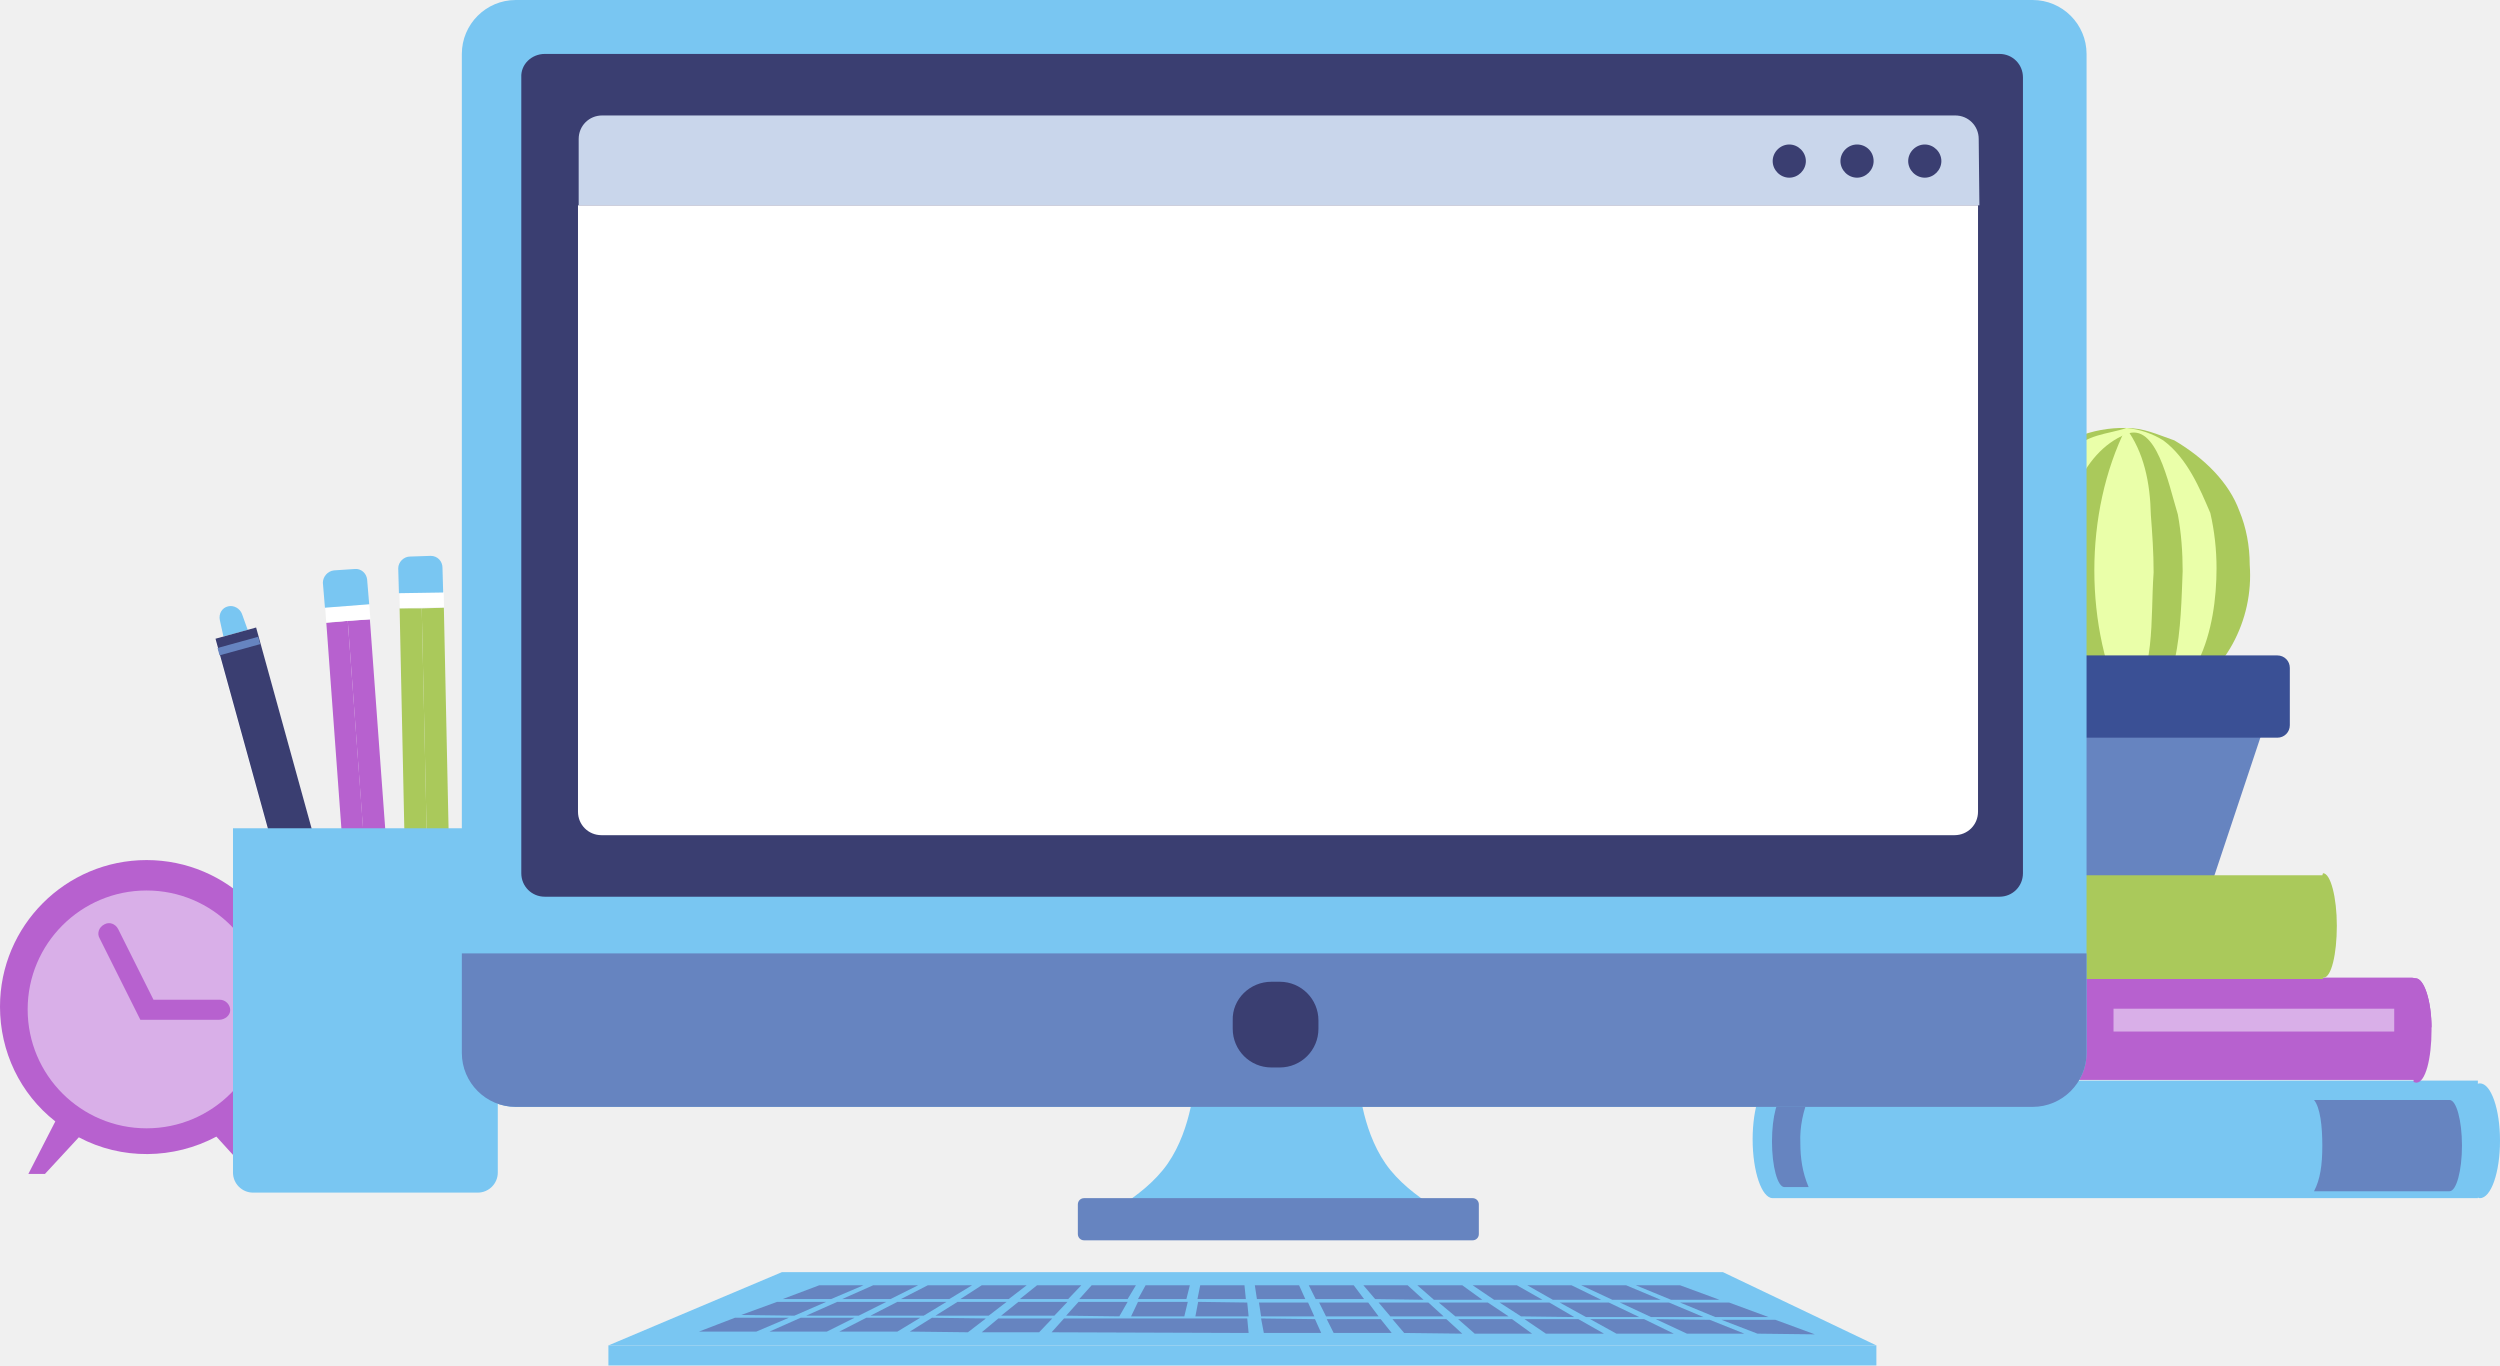
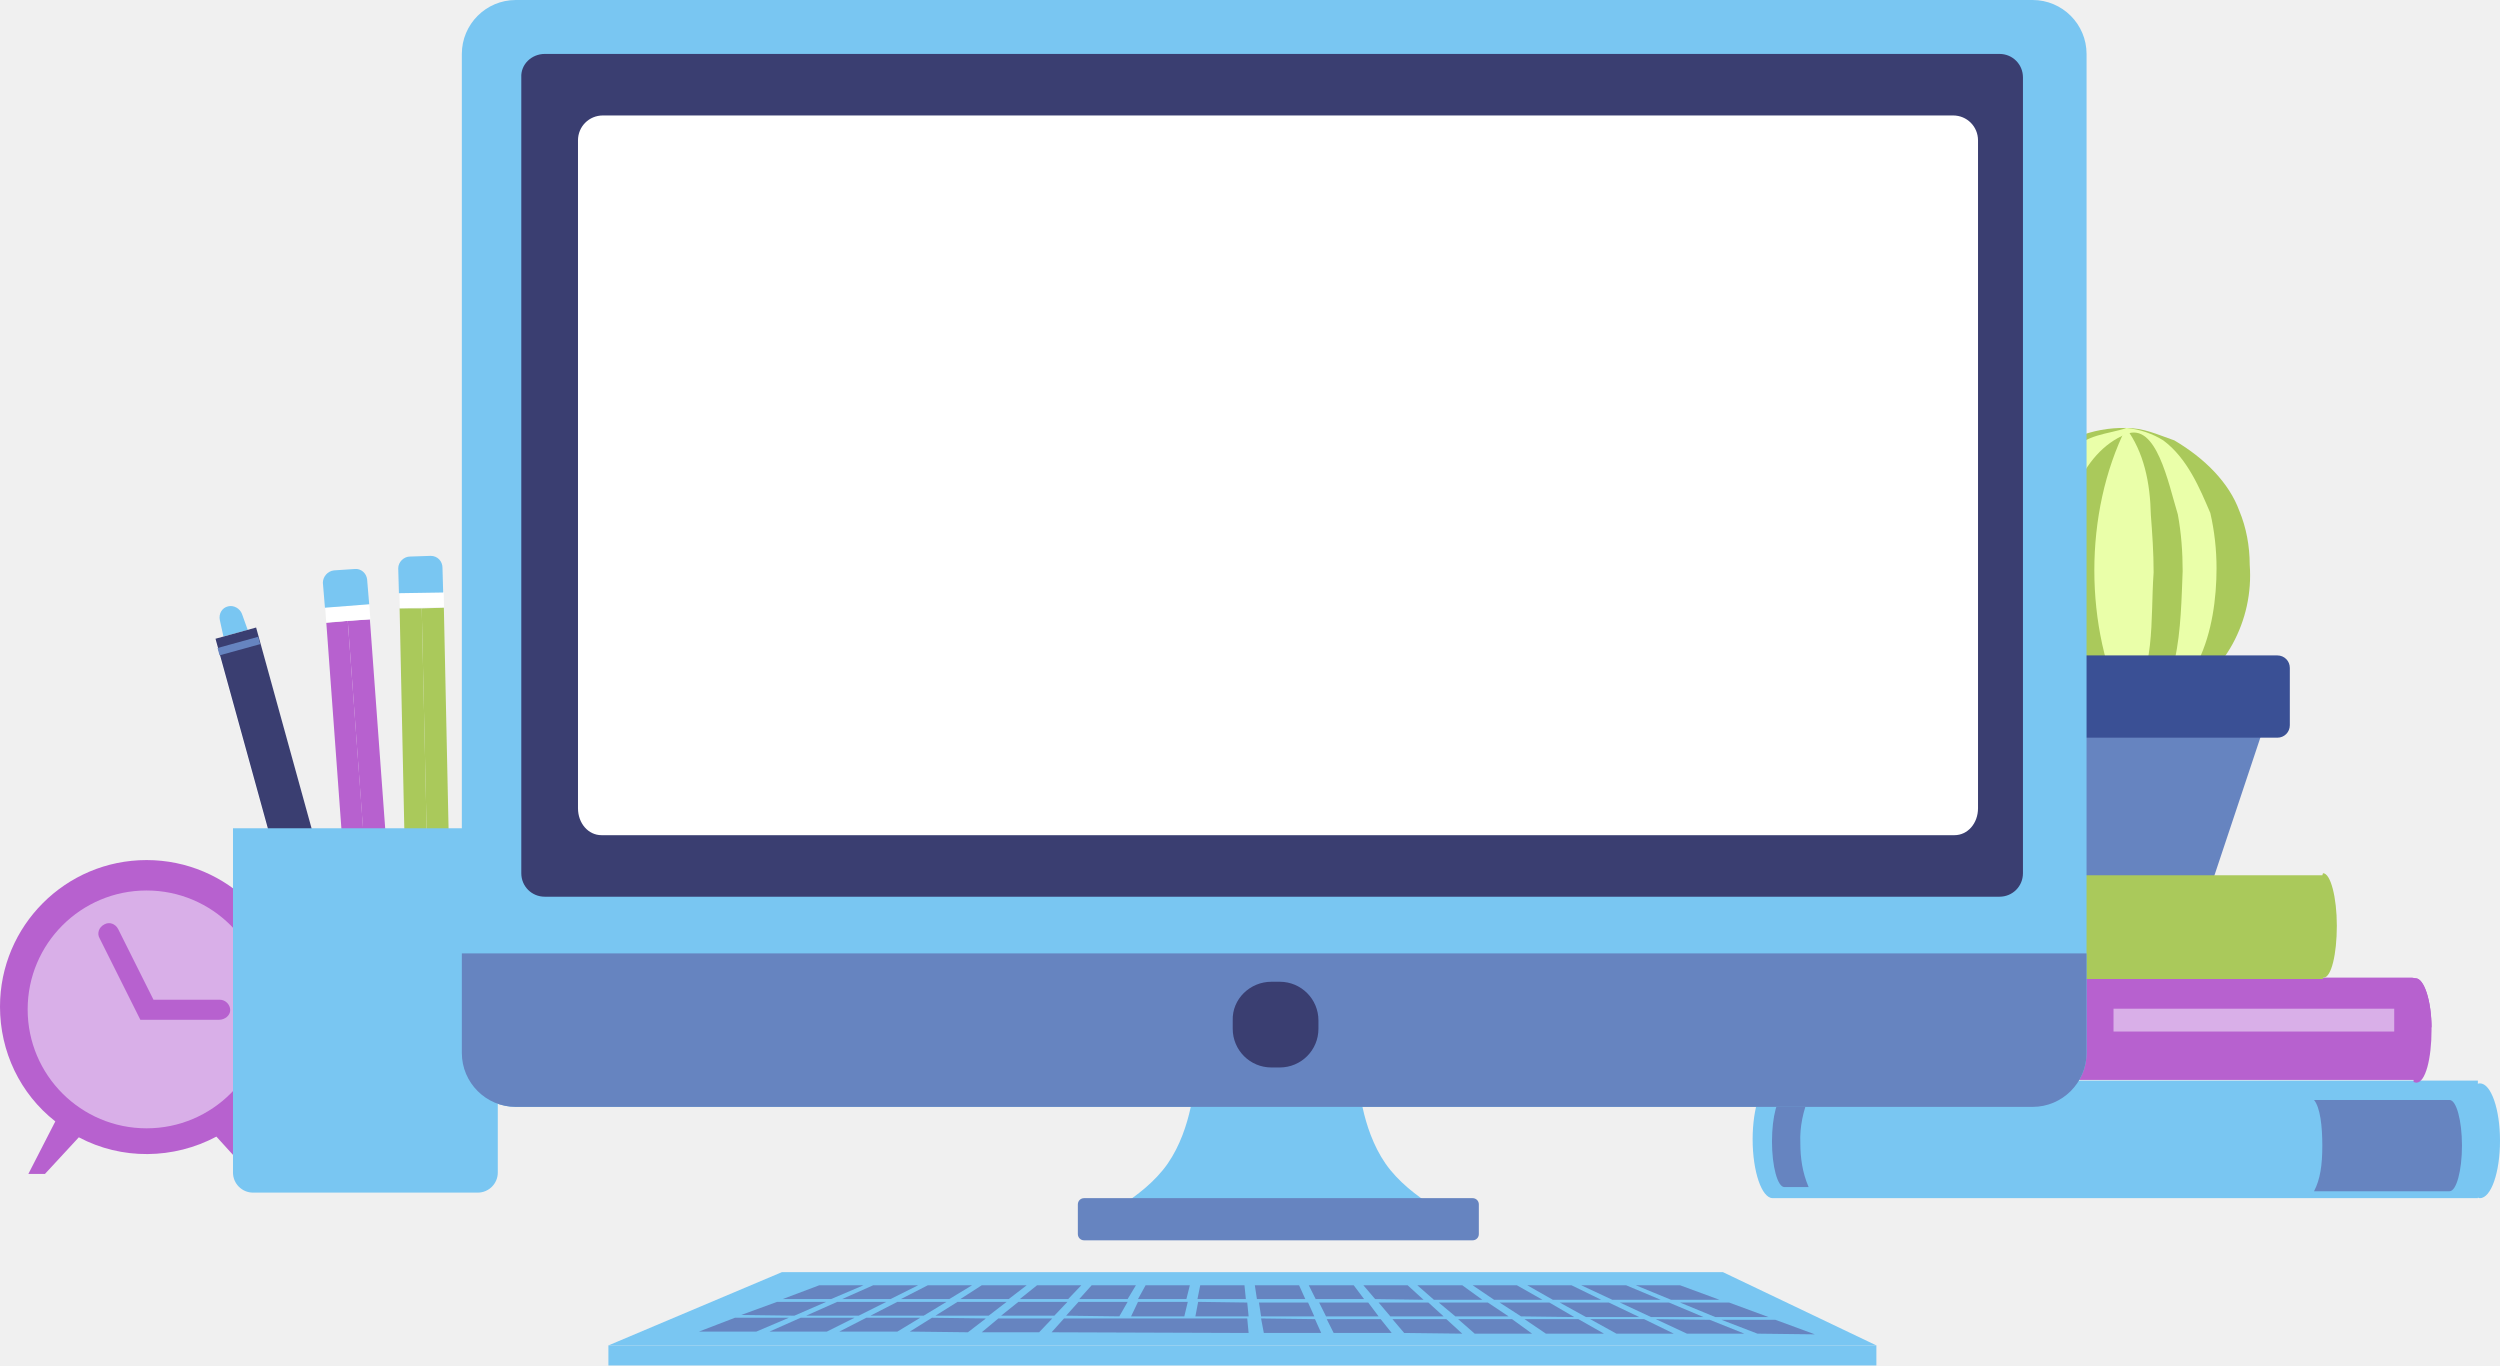
<svg xmlns="http://www.w3.org/2000/svg" version="1.1" id="Ebene_1" x="0px" y="0px" viewBox="0 0 361.6 197.5" style="enable-background:new 0 0 361.6 197.5;" xml:space="preserve">
  <style type="text/css">
	.st0{fill:#B761CF;}
	.st1{fill:#D9AFE8;}
	.st2{fill:#79C6F2;}
	.st3{fill:#3A3E71;}
	.st4{fill:#FFFFFF;}
	.st5{fill:#6684C0;}
	.st6{fill:#AAC95B;}
	.st7{fill:#EAFFA9;}
	.st8{fill:#3A5095;}
	.st9{fill:#C95843;}
- 	.st10{fill:#C9D6EB;}
</style>
  <g id="OBJECTS">
    <path class="st0" d="M42.4,145.6c0-11.7-9.5-21.2-21.2-21.2S0,133.9,0,145.6c0,6.5,2.9,12.6,8,16.6l-3.9,7.6h2.4l4.9-5.3   c6.2,3.3,13.7,3.2,19.9-0.1l5,5.5h2.4l-4-7.8C39.5,157.9,42.4,151.9,42.4,145.6z" />
    <circle class="st1" cx="21.2" cy="146" r="17.2" />
    <path class="st0" d="M31.7,147.5H20.3l-5.9-11.8c-0.4-0.7-0.1-1.6,0.7-2c0.7-0.4,1.6-0.1,2,0.7l5.1,10.2h9.6c0.8,0,1.5,0.7,1.5,1.5   S32.5,147.5,31.7,147.5z" />
    <path class="st2" d="M36.9,94.1L33,95.2l-1.2-5.5c-0.2-0.9,0.3-1.8,1.2-2l0,0c0.8-0.2,1.7,0.3,2,1.1L36.9,94.1z" />
    <path class="st3" d="M54.2,166.6c0.6,2,1.2,3.5,1.5,3.4s0.1-1.7-0.4-3.7L54.2,166.6z" />
    <path class="st4" d="M56.6,158.1c-1.7-3.9-3.1-7.9-4.3-12L37,90.8l-5.9,1.6l15.3,55.3c1.1,4.1,2,8.3,2.5,12.5l0.2,1.3   c0,0.2,0.1,0.4,0.2,0.5l4.9,6.2c0.3,0.3,0.7,0.5,1.2,0.4l0,0c0.4-0.1,0.7-0.5,0.8-0.9l1-7.8c0-0.2,0-0.4-0.1-0.6L56.6,158.1z" />
-     <rect x="35.3" y="91" transform="matrix(0.9639 -0.2662 0.2662 0.9639 -27.0856 14.0656)" class="st3" width="6.1" height="31.9" />
+     <rect x="35.3" y="91" transform="matrix(0.9639 -0.2662 0.2662 0.9639 -27.0857 14.0679)" class="st3" width="6.1" height="31.9" />
    <polygon class="st4" points="50.4,163.5 57,161.7 57.1,160.5 49.7,162.6  " />
-     <rect x="47.7" y="135.6" transform="matrix(0.9627 -0.2707 0.2707 0.9627 -36.7688 18.5298)" class="st5" width="2.2" height="13.9" />
-     <rect x="48.6" y="142.3" transform="matrix(0.9627 -0.2707 0.2707 0.9627 -37.617 18.8924)" class="st4" width="2.2" height="7" />
-     <rect x="39.5" y="121.8" transform="matrix(0.9639 -0.2662 0.2662 0.9639 -31.0374 15.7392)" class="st5" width="6.1" height="1.1" />
-     <rect x="31.5" y="92.9" transform="matrix(0.9639 -0.2662 0.2662 0.9639 -23.6316 12.5684)" class="st5" width="6.1" height="1.1" />
+     <rect x="47.7" y="135.6" transform="matrix(0.9627 -0.2707 0.2707 0.9627 -36.7658 18.5315)" class="st5" width="2.2" height="13.9" />
+     <rect x="48.6" y="142.3" transform="matrix(0.9627 -0.2707 0.2707 0.9627 -37.6114 18.8958)" class="st4" width="2.2" height="7" />
+     <rect x="39.5" y="121.8" transform="matrix(0.9639 -0.2662 0.2662 0.9639 -31.0337 15.7406)" class="st5" width="6.1" height="1.1" />
+     <rect x="31.5" y="92.9" transform="matrix(0.9639 -0.2662 0.2662 0.9639 -23.6296 12.5686)" class="st5" width="6.1" height="1.1" />
    <polygon class="st0" points="50.3,89.8 55.3,158 58.3,155.1 53.5,89.6  " />
    <polygon class="st0" points="47.2,90.1 52,155.6 55.3,157.5 50.3,89.8  " />
    <path class="st4" d="M56.5,156.1c-0.4-0.7-1.3-1-2-0.6c-0.3,0.2-0.6,0.5-0.7,0.8c-0.4-0.6-1.2-0.9-1.9-0.8l2.4,6.4l2.5-0.2l1.5-6.7   C57.6,155.1,56.9,155.5,56.5,156.1z" />
    <path class="st3" d="M55.6,161.8c-0.4,0-0.8,0.1-1.2,0.2l1.2,3.3c0,0.1,0.1,0.2,0.3,0.2l0,0c0.1,0,0.2-0.1,0.2-0.2l0.7-3.4   C56.4,161.8,56,161.8,55.6,161.8z" />
-     <rect x="47.1" y="87.6" transform="matrix(0.9973 -7.306612e-02 7.306612e-02 0.9973 -6.3461 3.9119)" class="st4" width="6.4" height="2.2" />
+     <rect x="47.1" y="87.6" transform="matrix(0.9973 -7.306810e-02 7.306810e-02 0.9973 -6.3465 3.9123)" class="st4" width="6.4" height="2.2" />
    <path class="st2" d="M51.3,82.3l-3,0.2c-0.9,0.1-1.6,0.9-1.6,1.8l0,0l0.3,3.6l6.4-0.5l-0.3-3.6C53,82.9,52.2,82.2,51.3,82.3z" />
    <polygon class="st6" points="61,88 62.5,156.2 65.6,153.6 64.2,87.9  " />
    <polygon class="st6" points="57.8,88 59.2,153.7 62.5,155.8 61,88  " />
    <path class="st4" d="M63.8,154.5c-0.3-0.5-0.8-0.8-1.4-0.9c-0.6,0.1-1.1,0.4-1.3,0.9c-0.4-0.6-1.1-0.9-1.9-0.9l2.1,6.5l2.5-0.1   l1.8-6.6C64.9,153.5,64.2,153.9,63.8,154.5z" />
    <path class="st3" d="M62.5,160.1c-0.4,0-0.8,0.1-1.2,0.1l1.1,3.3c0,0.1,0.1,0.2,0.3,0.2l0,0c0.1,0,0.2-0.1,0.2-0.2l0.9-3.4   C63.4,160.1,63,160.1,62.5,160.1z" />
-     <rect x="57.8" y="85.7" transform="matrix(0.9998 -2.146525e-02 2.146525e-02 0.9998 -1.8492 1.3294)" class="st4" width="6.4" height="2.2" />
+     <rect x="57.8" y="85.7" transform="matrix(0.9998 -2.146460e-02 2.146460e-02 0.9998 -1.8491 1.3294)" class="st4" width="6.4" height="2.2" />
    <path class="st2" d="M62.3,80.4l-3,0.1c-0.9,0-1.7,0.8-1.7,1.7l0,0l0.1,3.6l6.4-0.1L64,82.1C64,81.2,63.3,80.4,62.3,80.4z" />
    <path class="st2" d="M33.7,119.8H72l0,0v49.8c0,1.6-1.3,2.9-2.9,2.9H36.6c-1.6,0-2.9-1.3-2.9-2.9C33.7,169.6,33.7,119.8,33.7,119.8   z" />
    <path class="st6" d="M325.4,81.7c0.6,8.1-3.6,15.9-10.9,19.7c-4.4,2.6-9.6,1.8-14,0c-3.2-1.6-5.9-4-7.9-7   c-2.6-5.3-4.4-9.6-3.5-15.8c0.9-4.4,1.8-8.8,5.3-11.4c3.5-3.5,8.2-5.4,13.1-5.3c2.6,0,4.4,0.9,7,1.8c4.4,2.6,7.9,6.1,9.4,10.2   C324.9,76.3,325.4,79,325.4,81.7z" />
    <path class="st7" d="M320.6,82.2c0,8.6-2.6,20-13.1,20.9c-4.1,0-7.9-2.4-9.6-6.1c-0.9-3.5-2.6-6.1-3.5-9.6c0-5.3-0.9-11.4,1.8-16.7   c0.8-1.9,2-3.7,3.5-5.3c1.8-2.6,5.3-2.6,7.9-3.5c1.9,0.2,3.7,0.8,5.3,1.8c3.5,2.6,5.3,7,6.8,10.5C320.3,76.8,320.6,79.5,320.6,82.2   z" />
    <path class="st6" d="M315.7,82.6c-0.3,7.3-0.3,20.5-7.3,18.8c-13.1-3.5-14-33.3-0.9-38.6c4.4-1.8,6.1,7,7.5,11.6   C315.5,77.1,315.7,79.9,315.7,82.6z" />
    <path class="st7" d="M311.5,82.8c-0.5,7.1,0.4,14.2-4,20.3c-6.1-12.3-6.1-28.9,0-41.2c2.6,3.5,3.5,7.9,3.6,12.6   C311.3,77.1,311.5,79.9,311.5,82.8z" />
    <path class="st5" d="M286.2,98.6L295,128c0,0,3.5,2.6,11.2,2.8c4.5,0.1,9-0.5,13.3-1.8l9.8-29.4L286.2,98.6z" />
    <path class="st8" d="M285.8,94.8h43.6c1,0,1.8,0.8,1.8,1.8v8.3c0,1-0.8,1.8-1.8,1.8h-43.6c-1,0-1.8-0.8-1.8-1.8v-8.3   C284,95.5,284.8,94.8,285.8,94.8z" />
    <path class="st2" d="M358.7,156.7c-0.1,0-0.3,0-0.3,0.1v-0.5h-102c-1.6,0-2.9,3.9-2.9,8.5s1.3,8.5,2.9,8.5h102v-0.1   c0,0,0.1,0.1,0.3,0.1c1.6,0,2.9-3.7,2.9-8.3S360.3,156.7,358.7,156.7z" />
    <path class="st5" d="M354.3,159.1h-19.6c0.9,1.1,1.2,3.8,1.2,6.6s-0.3,4.9-1.2,6.6h19.6c1,0,1.8-3,1.8-6.6S355.3,159.1,354.3,159.1   z" />
    <path class="st5" d="M260.4,165.3c-0.1-2.3,0.4-4.6,1.3-6.8h-3.6c-1,0-1.8,3-1.8,6.6s0.8,6.6,1.8,6.6h3.5   C260.7,169.6,260.4,167.5,260.4,165.3z" />
    <path class="st0" d="M349.4,141.5c-0.1,0-0.5-0.1-0.5-0.1h-80.8c-1.3,0-2.3,3.2-2.3,7.4s1,7.4,2.3,7.4h81v0.3c0,0,0.3,0.1,0.4,0.1   c1.3,0,2.2-3.4,2.2-7.7S350.6,141.5,349.4,141.5z" />
    <path class="st0" d="M349.4,141.5h-81.2c-1.3,0-2.3,3.3-2.3,7.1h85.8C351.7,144.8,350.6,141.5,349.4,141.5z" />
    <path class="st9" d="M270.5,149.1c-0.1-2.2,0.4-4.5,1.4-6.5h-1.6c-1,0-1.8,3-1.8,6.6s0.8,6.6,1.8,6.6h1.7   C271.2,154.6,270.5,152,270.5,149.1z" />
    <rect x="305.7" y="145.9" class="st1" width="40.6" height="3.3" />
    <path class="st6" d="M336,126.3L336,126.3l-0.1,0.3h-60.4v-0.2c-1.6,0-1.9,3.4-1.9,7.5s0.3,7.4,1.9,7.5v0.2H336v-0.2h0.1   c1.1,0,1.9-3.4,1.9-7.5S337.1,126.3,336,126.3z" />
    <path class="st2" d="M200.4,168.3c-3.6-5.2-3.9-12.2-3.9-12.2h-23.7c0,0-0.3,7-3.9,12.2s-11,8.4-11,8.4h53.6   C211.4,176.7,204,173.5,200.4,168.3z" />
    <path class="st2" d="M74.6,0H294c4.3,0,7.8,3.5,7.8,7.8v144.5c0,4.3-3.5,7.8-7.8,7.8H74.6c-4.3,0-7.8-3.5-7.8-7.8V7.8   C66.8,3.5,70.3,0,74.6,0z" />
    <path class="st5" d="M66.8,137.9v14.4c0,4.3,3.5,7.8,7.8,7.8l0,0H294c4.3,0,7.8-3.5,7.8-7.8v-14.4H66.8z" />
    <path class="st5" d="M156.8,173.3H213c0.5,0,0.9,0.4,0.9,0.9v4.3c0,0.5-0.4,0.9-0.9,0.9h-56.2c-0.5,0-0.9-0.4-0.9-0.9v-4.3   C155.9,173.7,156.3,173.3,156.8,173.3z" />
    <path class="st3" d="M78.8,7.8h210.4c1.9,0,3.4,1.5,3.4,3.4v115.1c0,1.9-1.5,3.4-3.4,3.4H78.8c-1.9,0-3.4-1.5-3.4-3.4V11.2   C75.3,9.3,76.9,7.8,78.8,7.8z" />
-     <path class="st10" d="M286.2,20.1c0-1.9-1.5-3.4-3.4-3.4l0,0H87.1c-1.9,0-3.4,1.5-3.4,3.4l0,0v9.6h202.6L286.2,20.1L286.2,20.1z" />
-     <path class="st4" d="M83.6,29.7v87.7c0,1.9,1.5,3.4,3.4,3.4l0,0h195.7c1.9,0,3.4-1.5,3.4-3.4l0,0V29.7H83.6z" />
+     <path class="st4" d="M87.2,16.7c-2,0-3.6,1.6-3.6,3.6v96.6c0,2.2,1.5,3.9,3.4,3.9l0,0h195.7c1.9,0,3.4-1.7,3.4-3.9l0,0V20.3   c0-2-1.6-3.6-3.6-3.6H87.2z" />
    <polygon class="st2" points="113.1,184 249.2,184 271.4,194.6 88,194.6  " />
    <rect x="88" y="194.6" class="st2" width="183.4" height="2.9" />
    <path class="st3" d="M183.9,142h1.2c3.1,0,5.6,2.5,5.6,5.6v1.2c0,3.1-2.5,5.6-5.6,5.6h-1.2c-3.1,0-5.6-2.5-5.6-5.6v-1.2   C178.2,144.5,180.8,142,183.9,142z" />
    <polygon class="st5" points="128.8,187.9 121.8,187.9 126.3,185.9 132.8,185.9  " />
    <polygon class="st5" points="120.2,187.9 113.2,187.9 118.5,185.9 124.9,185.9  " />
    <polygon class="st5" points="145.9,187.9 138.9,187.9 142,185.9 148.5,185.9  " />
    <polygon class="st5" points="137.3,187.9 130.3,187.9 134.2,185.9 140.6,185.9  " />
    <polygon class="st5" points="163.1,187.9 156.1,187.9 157.9,185.9 164.3,185.9  " />
    <polygon class="st5" points="154.5,187.9 147.5,187.9 150,185.9 156.4,185.9  " />
    <polygon class="st5" points="180.2,187.9 173.2,187.9 173.6,185.9 180,185.9  " />
    <polygon class="st5" points="171.6,187.9 164.6,187.9 165.7,185.9 172.1,185.9  " />
    <polygon class="st5" points="197.3,187.9 190.3,187.9 189.3,185.9 195.8,185.9  " />
    <polygon class="st5" points="188.8,187.9 181.8,187.9 181.5,185.9 187.9,185.9  " />
    <polygon class="st5" points="214.4,188 207.4,188 205,185.9 211.5,185.9  " />
    <polygon class="st5" points="205.9,188 198.9,187.9 197.2,185.9 203.6,185.9  " />
    <polygon class="st5" points="231.6,188 224.6,188 220.9,185.9 227.3,185.9  " />
    <polygon class="st5" points="223.1,188 216.1,188 213,185.9 219.4,185.9  " />
    <polygon class="st5" points="248.7,188 241.7,188 236.6,185.9 243,185.9  " />
    <polygon class="st5" points="240.2,188 233.2,188 228.7,185.9 235.2,185.9  " />
    <polygon class="st5" points="124.2,190.3 116.6,190.3 121.1,188.3 128.2,188.3  " />
    <polygon class="st5" points="114.9,190.3 107.2,190.2 112.4,188.3 119.5,188.3  " />
    <polygon class="st5" points="143,190.3 135.3,190.3 138.5,188.3 145.6,188.3  " />
    <polygon class="st5" points="133.6,190.3 125.9,190.3 129.8,188.3 136.9,188.3  " />
    <polygon class="st5" points="161.9,190.4 154.2,190.3 156,188.3 163.1,188.3  " />
    <polygon class="st5" points="152.5,190.3 144.8,190.3 147.3,188.3 154.4,188.3  " />
    <polygon class="st5" points="180.6,190.4 172.9,190.4 173.3,188.3 180.4,188.4  " />
    <polygon class="st5" points="171.3,190.4 163.6,190.4 164.6,188.3 171.8,188.3  " />
    <polygon class="st5" points="199.4,190.4 191.8,190.4 190.8,188.4 197.9,188.4  " />
    <polygon class="st5" points="190.1,190.4 182.4,190.4 182.1,188.4 189.2,188.4  " />
    <polygon class="st5" points="218.2,190.4 210.5,190.4 208.1,188.4 215.2,188.4  " />
    <polygon class="st5" points="208.8,190.4 201.1,190.4 199.4,188.4 206.6,188.4  " />
    <polygon class="st5" points="237.1,190.5 229.4,190.5 225.6,188.4 232.7,188.4  " />
    <polygon class="st5" points="227.7,190.5 220,190.4 216.9,188.4 224.1,188.4  " />
    <polygon class="st5" points="255.8,190.5 248.1,190.5 243,188.4 250.1,188.4  " />
    <polygon class="st5" points="246.4,190.5 238.8,190.5 234.3,188.4 241.4,188.4  " />
    <polygon class="st5" points="119.6,192.6 111.3,192.6 115.8,190.6 123.6,190.6  " />
    <polygon class="st5" points="109.4,192.6 101.1,192.6 106.3,190.6 114.1,190.6  " />
    <polygon class="st5" points="140,192.7 131.6,192.6 134.8,190.6 142.6,190.7  " />
    <polygon class="st5" points="129.8,192.6 121.4,192.6 125.3,190.6 133.1,190.6  " />
    <polygon class="st5" points="180.6,192.8 152.1,192.7 153.9,190.7 180.4,190.7  " />
    <polygon class="st5" points="150.3,192.7 142,192.7 144.4,190.7 152.2,190.7  " />
    <polygon class="st5" points="201.3,192.8 192.9,192.8 191.9,190.8 199.7,190.8  " />
    <polygon class="st5" points="191.1,192.8 182.8,192.8 182.4,190.7 190.2,190.8  " />
    <polygon class="st5" points="221.6,192.9 213.3,192.9 210.9,190.8 218.7,190.8  " />
    <polygon class="st5" points="211.5,192.9 203.1,192.8 201.4,190.8 209.2,190.8  " />
    <polygon class="st5" points="242.1,192.9 233.8,192.9 230,190.8 237.8,190.8  " />
    <polygon class="st5" points="232,192.9 223.6,192.9 220.5,190.8 228.3,190.8  " />
    <polygon class="st5" points="262.5,193 254.2,192.9 249,190.9 256.8,190.9  " />
    <polygon class="st5" points="252.3,192.9 244,192.9 239.5,190.8 247.3,190.9  " />
-     <path class="st3" d="M261.2,23.3c0,1.3-1.1,2.4-2.4,2.4s-2.4-1.1-2.4-2.4s1.1-2.4,2.4-2.4l0,0C260.1,20.9,261.2,22,261.2,23.3   L261.2,23.3z" />
-     <path class="st3" d="M271,23.3c0,1.3-1.1,2.4-2.4,2.4s-2.4-1.1-2.4-2.4s1.1-2.4,2.4-2.4S271,21.9,271,23.3L271,23.3z" />
-     <path class="st3" d="M280.8,23.3c0,1.3-1.1,2.4-2.4,2.4s-2.4-1.1-2.4-2.4s1.1-2.4,2.4-2.4S280.8,22,280.8,23.3L280.8,23.3z" />
  </g>
</svg>
